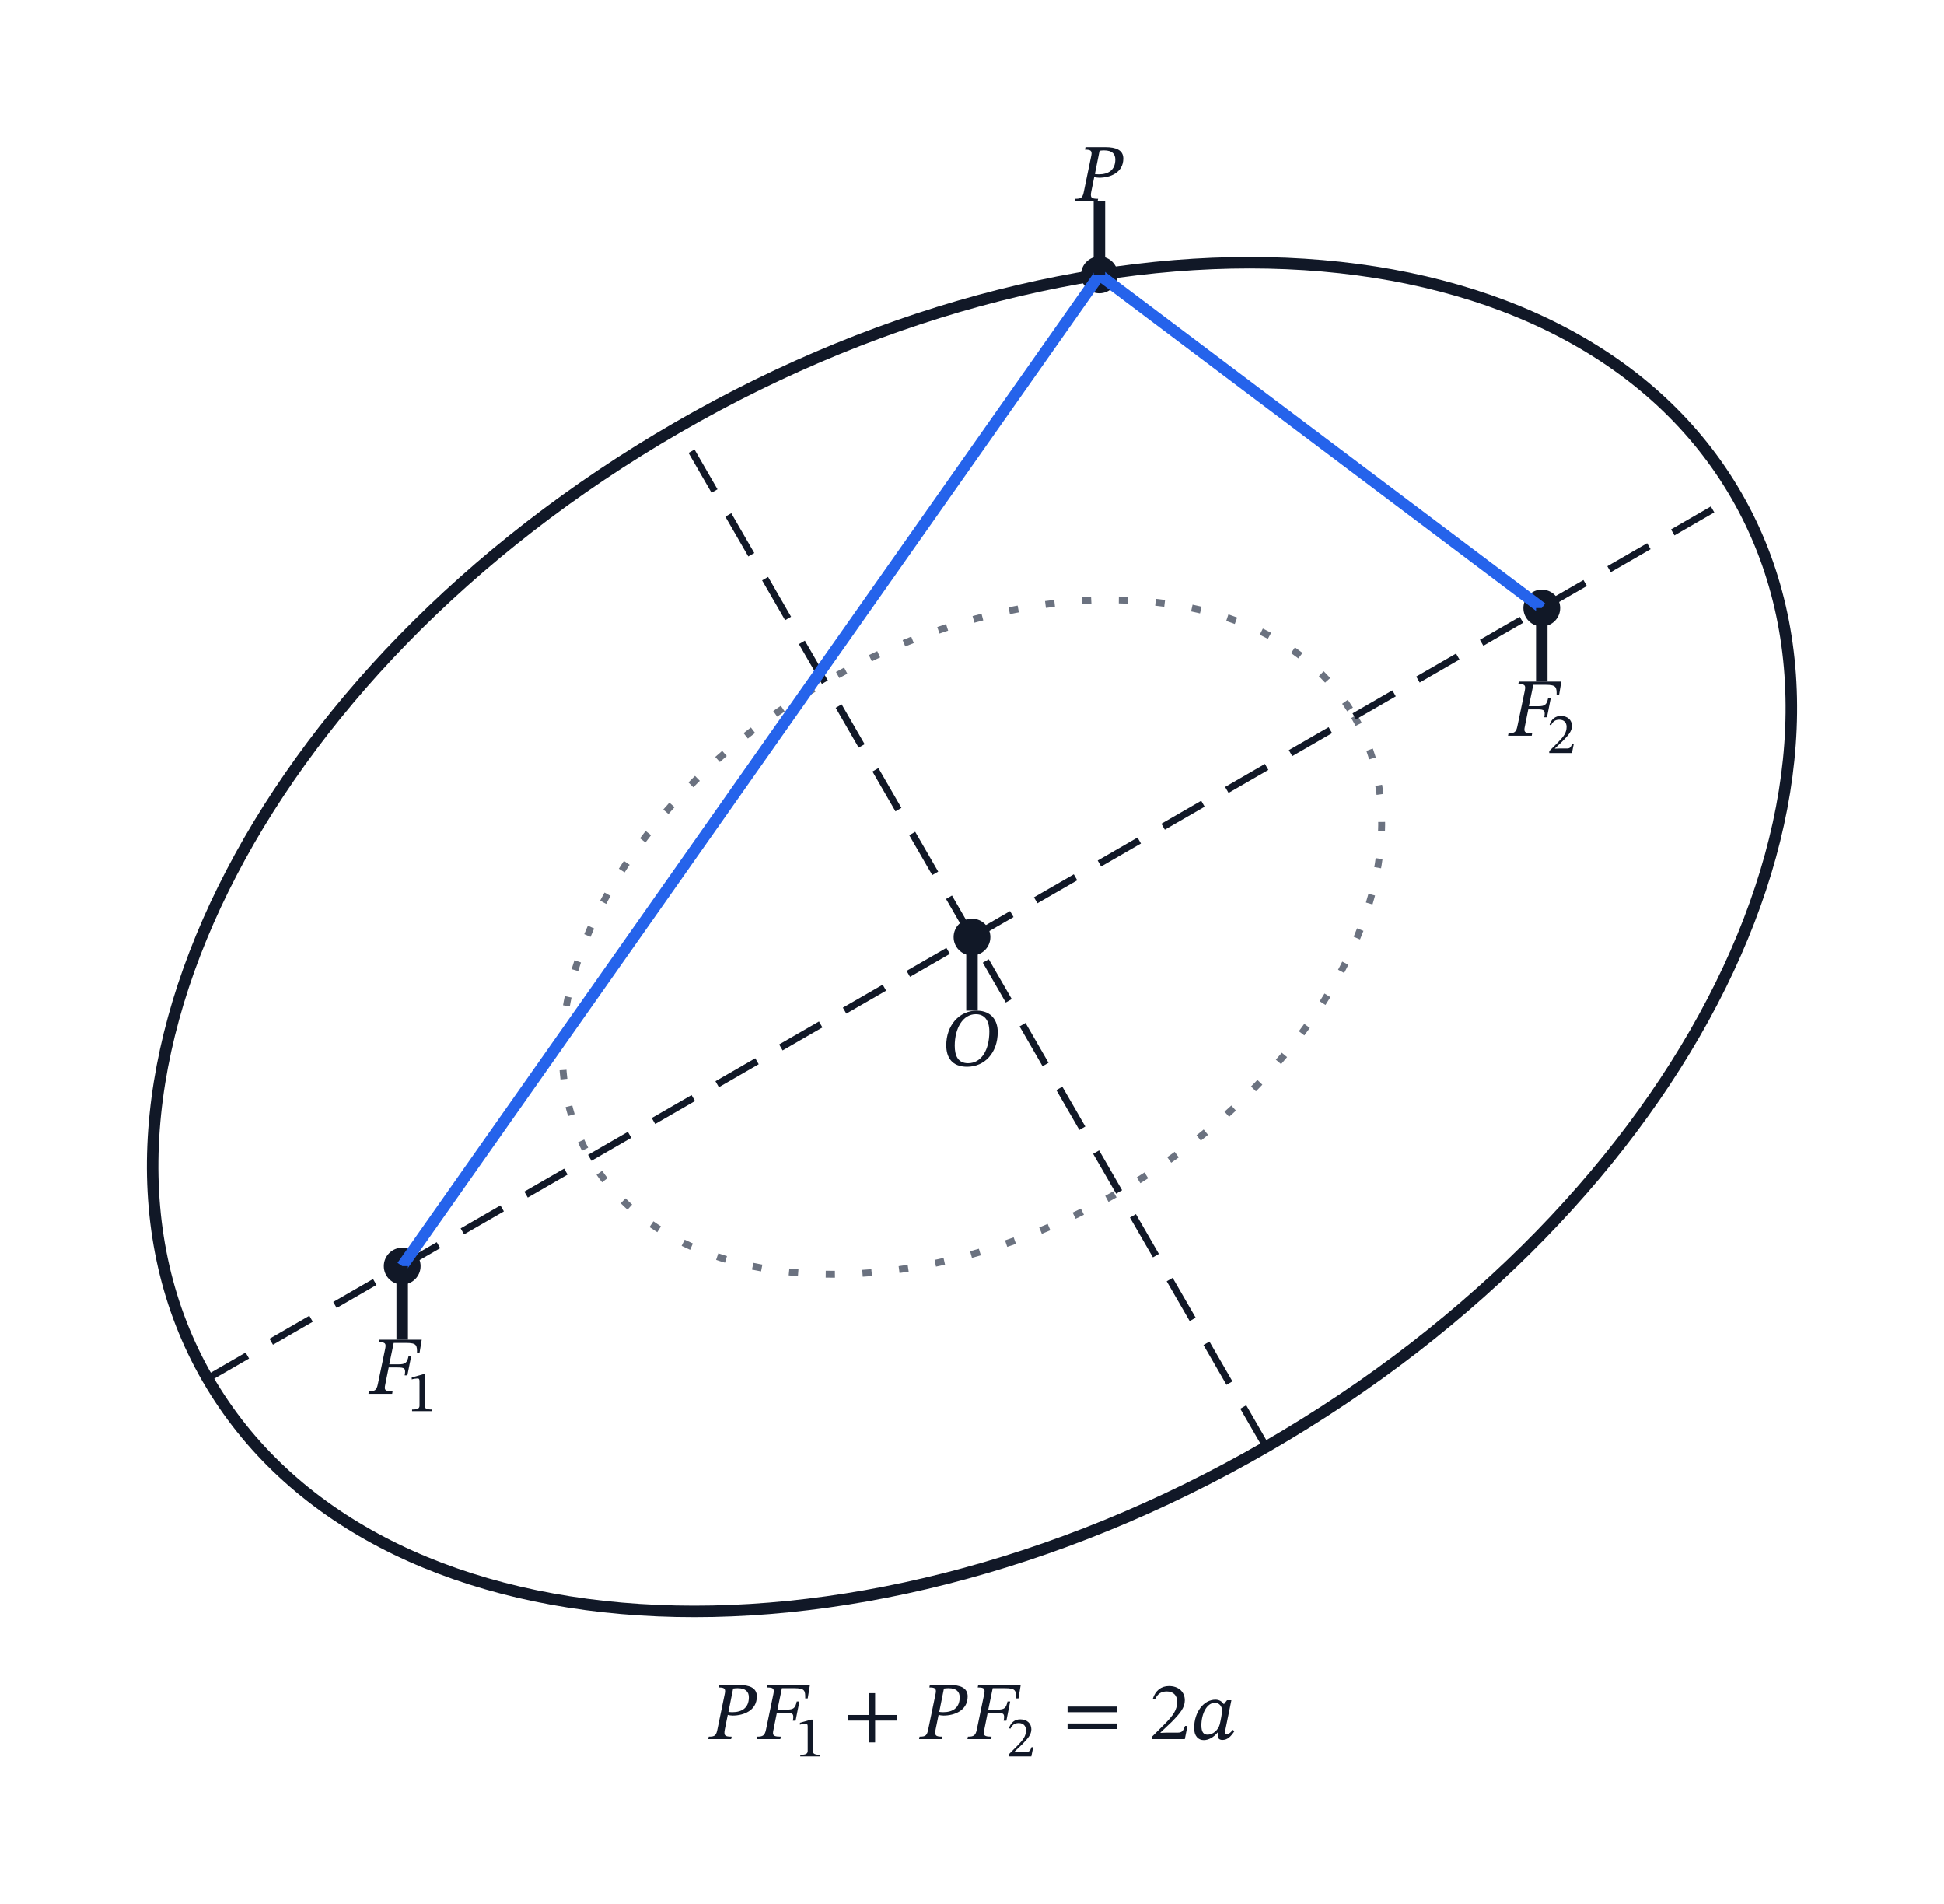
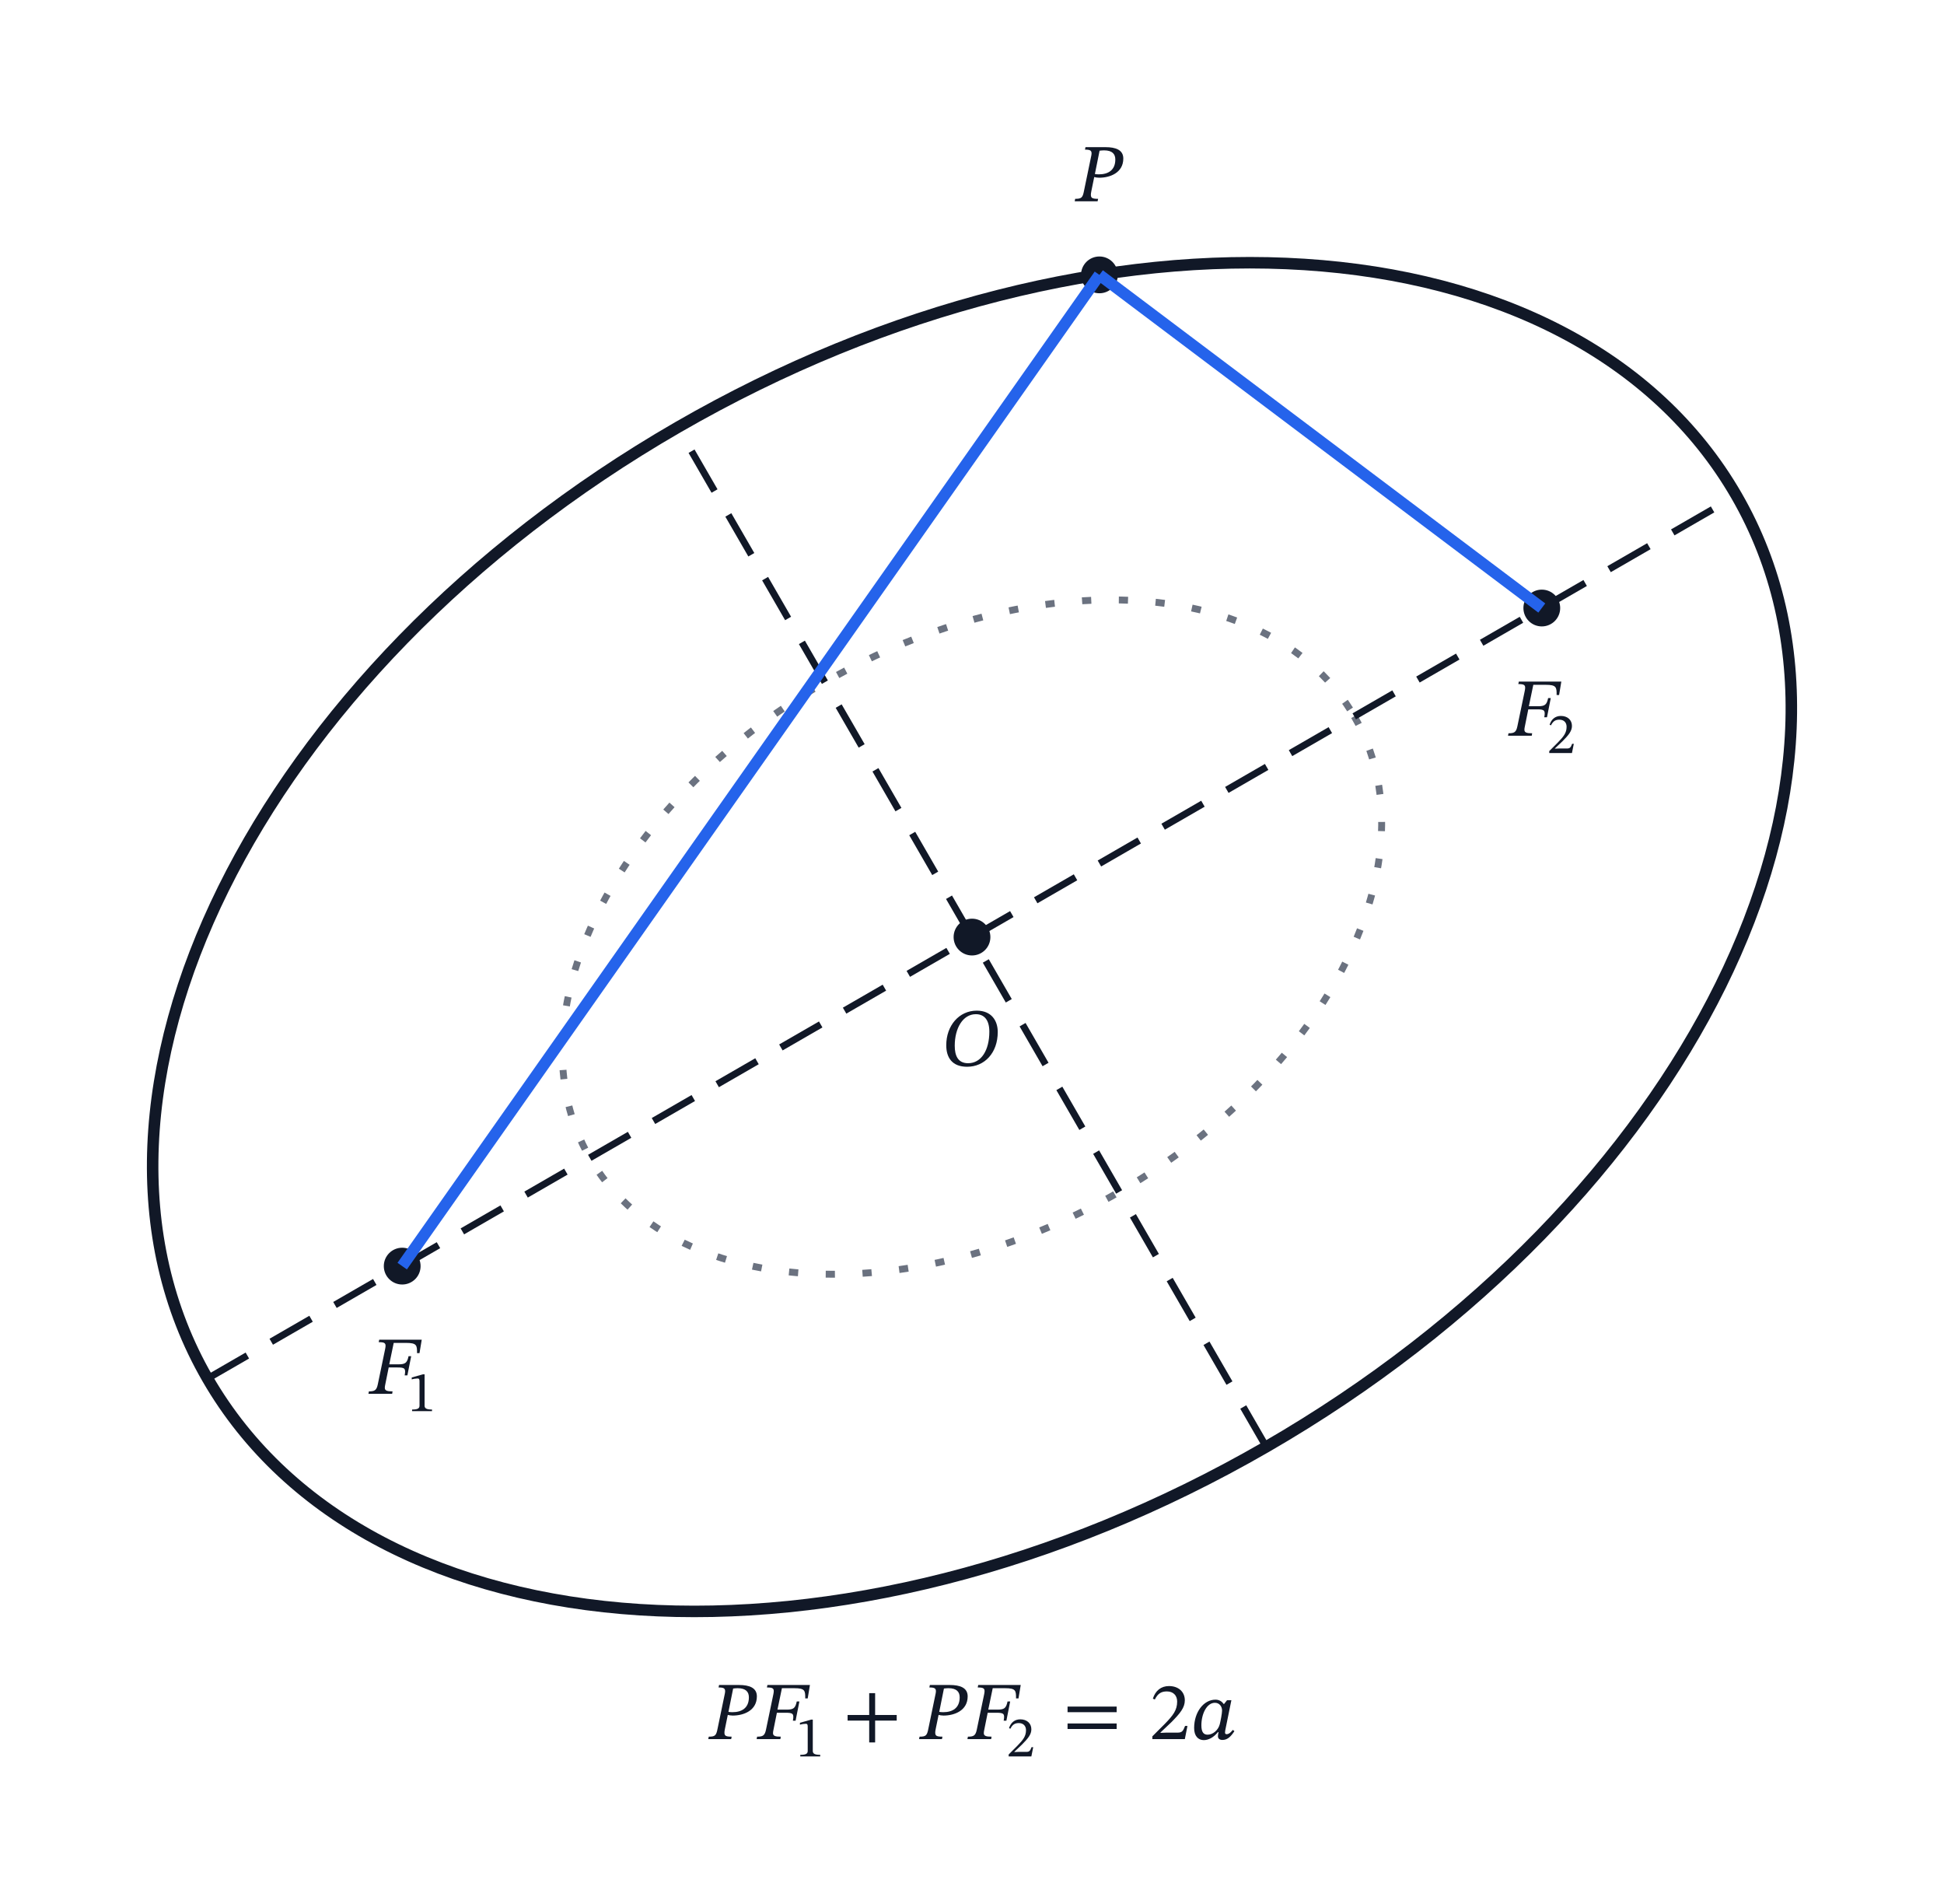
<svg xmlns="http://www.w3.org/2000/svg" width="211.418" height="206.976" viewBox="0 0 211.418 206.976">
  <g id="e" data-source-start="251" data-source-end="252" opacity="1">
    <ellipse cx="105.709" cy="101.887" rx="96" ry="64" transform="rotate(-30 105.7092 101.8867)" fill="none" stroke="#111827" stroke-width="1.25" stroke-linecap="butt" stroke-linejoin="miter" />
  </g>
  <g id="inner" data-source-start="284" data-source-end="289" opacity="1">
    <ellipse cx="105.709" cy="101.887" rx="48" ry="32" transform="rotate(-30 105.7092 101.8867)" fill="none" stroke="#6B7280" stroke-width="0.75" stroke-linecap="butt" stroke-linejoin="miter" stroke-dasharray="1 3" />
  </g>
  <g id="O" data-source-start="348" data-source-end="349" opacity="1">
    <circle cx="105.709" cy="101.887" r="2" fill="#111827" stroke="none" />
  </g>
  <g id="F1" data-source-start="367" data-source-end="369" opacity="1">
    <circle cx="43.741" cy="137.664" r="2" fill="#111827" stroke="none" />
  </g>
  <g id="F2" data-source-start="387" data-source-end="389" opacity="1">
    <circle cx="167.677" cy="66.11" r="2" fill="#111827" stroke="none" />
  </g>
  <g id="P" data-source-start="407" data-source-end="408" opacity="1">
    <circle cx="119.566" cy="29.887" r="2" fill="#111827" stroke="none" />
  </g>
  <g id="major" data-source-start="432" data-source-end="437" opacity="1">
    <path d="M 22.571 149.887 L 188.848 53.887" fill="none" stroke="#111827" stroke-width="0.75" stroke-linecap="butt" stroke-linejoin="miter" stroke-dasharray="5 3" />
  </g>
  <g id="minor" data-source-start="494" data-source-end="499" opacity="1">
    <path d="M 137.709 157.312 L 73.709 46.461" fill="none" stroke="#111827" stroke-width="0.75" stroke-linecap="butt" stroke-linejoin="miter" stroke-dasharray="5 3" />
  </g>
  <g id="focal1" data-source-start="556" data-source-end="562" opacity="1">
    <path d="M 43.741 137.664 L 119.566 29.887" fill="none" stroke="#2563EB" stroke-width="1.25" stroke-linecap="butt" stroke-linejoin="miter" />
  </g>
  <g id="focal2" data-source-start="598" data-source-end="604" opacity="1">
    <path d="M 167.677 66.11 L 119.566 29.887" fill="none" stroke="#2563EB" stroke-width="1.25" stroke-linecap="butt" stroke-linejoin="miter" />
  </g>
  <g id="lO" data-source-start="702" data-source-end="704" opacity="1">
-     <path d="M 105.709 101.887 L 105.709 109.887" fill="none" stroke="#111827" stroke-width="1.25" stroke-linecap="butt" stroke-linejoin="miter" />
    <path d="M 108.509 112.207 C 108.509 110.998 107.846 109.887 106.224 109.887 C 104.298 109.887 102.909 111.517 102.909 113.65 C 102.909 114.967 103.527 115.988 105.176 115.988 C 107.067 115.988 108.509 114.492 108.509 112.207 Z M 107.595 112.172 C 107.595 114.161 106.735 115.603 105.284 115.603 C 104.173 115.603 103.832 114.77 103.832 113.704 C 103.832 111.804 104.71 110.272 106.126 110.272 C 107.049 110.272 107.595 110.908 107.595 112.172 Z" fill="#111827" stroke="none" />
  </g>
  <g id="lF1" data-source-start="740" data-source-end="743" opacity="1">
-     <path d="M 43.741 137.664 L 43.741 145.664" fill="none" stroke="#111827" stroke-width="1.25" stroke-linecap="butt" stroke-linejoin="miter" />
    <path d="M 45.623 147.124 L 45.865 145.664 L 41.241 145.664 L 41.187 145.933 C 41.913 145.933 42.012 146.058 41.886 146.676 L 41.089 150.511 C 40.954 151.174 40.739 151.282 40.121 151.282 L 40.067 151.551 L 42.648 151.551 L 42.693 151.282 C 42.137 151.282 41.85 151.219 41.85 150.905 C 41.85 150.825 41.859 150.717 41.886 150.601 L 42.272 148.683 L 43.239 148.683 C 44.01 148.683 44.153 148.782 44.01 149.543 L 44.305 149.543 L 44.718 147.456 L 44.431 147.456 C 44.279 148.173 44.09 148.343 43.329 148.343 L 42.334 148.343 L 42.818 146.013 L 44.162 146.013 C 45.327 146.013 45.363 146.273 45.354 147.124 Z" fill="#111827" stroke="none" />
    <path d="M 46.983 153.432 L 46.983 153.257 C 46.407 153.257 46.175 153.144 46.175 152.837 L 46.175 149.429 L 45.993 149.429 L 44.778 149.773 L 44.778 149.98 C 44.972 149.917 45.292 149.88 45.417 149.88 C 45.574 149.88 45.624 149.968 45.624 150.187 L 45.624 152.837 C 45.624 153.15 45.405 153.257 44.816 153.257 L 44.816 153.432 Z" fill="#111827" stroke="none" />
  </g>
  <g id="lF2" data-source-start="782" data-source-end="785" opacity="1">
-     <path d="M 167.677 66.11 L 167.677 74.11" fill="none" stroke="#111827" stroke-width="1.25" stroke-linecap="butt" stroke-linejoin="miter" />
    <path d="M 169.558 75.57 L 169.8 74.11 L 165.177 74.11 L 165.123 74.378 C 165.849 74.378 165.947 74.504 165.822 75.122 L 165.024 78.957 C 164.89 79.62 164.675 79.728 164.057 79.728 L 164.003 79.996 L 166.583 79.996 L 166.628 79.728 C 166.073 79.728 165.786 79.665 165.786 79.351 C 165.786 79.271 165.795 79.163 165.822 79.047 L 166.207 77.129 L 167.175 77.129 C 167.945 77.129 168.089 77.228 167.945 77.989 L 168.241 77.989 L 168.653 75.902 L 168.366 75.902 C 168.214 76.618 168.026 76.789 167.264 76.789 L 166.27 76.789 L 166.754 74.459 L 168.098 74.459 C 169.262 74.459 169.298 74.719 169.289 75.57 Z" fill="#111827" stroke="none" />
    <path d="M 171.157 80.876 L 170.975 80.876 C 170.831 81.251 170.75 81.383 170.418 81.383 L 169.547 81.383 L 169.108 81.402 L 169.108 81.37 L 169.935 80.587 C 170.599 79.917 170.956 79.485 170.956 78.927 C 170.956 78.269 170.461 77.843 169.753 77.843 C 169.146 77.843 168.72 78.194 168.526 78.802 L 168.676 78.864 C 168.908 78.395 169.183 78.251 169.591 78.251 C 170.073 78.251 170.374 78.551 170.374 79.021 C 170.374 79.679 170.06 80.074 169.44 80.713 L 168.488 81.665 L 168.488 81.878 L 170.956 81.878 Z" fill="#111827" stroke="none" />
  </g>
  <g id="lP" data-source-start="824" data-source-end="826" opacity="1">
-     <path d="M 119.566 29.887 L 119.566 21.887" fill="none" stroke="#111827" stroke-width="1.25" stroke-linecap="butt" stroke-linejoin="miter" />
    <path d="M 118.051 16 L 117.998 16.269 C 118.598 16.269 118.786 16.367 118.688 16.896 L 117.89 20.749 C 117.747 21.501 117.612 21.618 116.931 21.618 L 116.878 21.887 L 119.369 21.887 L 119.422 21.618 C 118.697 21.618 118.535 21.519 118.688 20.785 L 119.001 19.252 C 119.118 19.288 119.36 19.324 119.539 19.324 C 120.721 19.324 122.164 18.787 122.164 17.236 C 122.164 16.296 121.331 16 120.229 16 Z M 119.584 16.385 C 119.781 16.367 119.879 16.349 120.067 16.349 C 120.972 16.349 121.295 16.753 121.295 17.344 C 121.295 18.491 120.533 18.957 119.503 18.957 C 119.297 18.957 119.171 18.939 119.073 18.921 Z" fill="#111827" stroke="none" />
  </g>
  <g id="identity" data-source-start="867" data-source-end="875" opacity="1">
    <path d="M 78.201 183.208 L 78.147 183.477 C 78.747 183.477 78.935 183.575 78.837 184.104 L 78.039 187.957 C 77.896 188.709 77.762 188.826 77.081 188.826 L 77.027 189.095 L 79.518 189.095 L 79.571 188.826 C 78.846 188.826 78.684 188.727 78.837 187.993 L 79.15 186.46 C 79.267 186.496 79.509 186.532 79.688 186.532 C 80.871 186.532 82.313 185.994 82.313 184.444 C 82.313 183.504 81.48 183.208 80.378 183.208 Z M 79.733 183.593 C 79.93 183.575 80.028 183.557 80.217 183.557 C 81.122 183.557 81.444 183.961 81.444 184.552 C 81.444 185.699 80.682 186.165 79.652 186.165 C 79.446 186.165 79.321 186.147 79.222 186.129 Z" fill="#111827" stroke="none" />
    <path d="M 87.842 184.668 L 88.083 183.208 L 83.46 183.208 L 83.406 183.477 C 84.132 183.477 84.231 183.602 84.105 184.22 L 83.308 188.055 C 83.173 188.718 82.958 188.826 82.34 188.826 L 82.286 189.095 L 84.867 189.095 L 84.912 188.826 C 84.356 188.826 84.069 188.763 84.069 188.45 C 84.069 188.369 84.078 188.261 84.105 188.145 L 84.49 186.227 L 85.458 186.227 C 86.229 186.227 86.372 186.326 86.229 187.088 L 86.524 187.088 L 86.937 185 L 86.65 185 C 86.498 185.717 86.309 185.887 85.548 185.887 L 84.553 185.887 L 85.037 183.557 L 86.381 183.557 C 87.546 183.557 87.582 183.817 87.573 184.668 Z" fill="#111827" stroke="none" />
    <path d="M 89.202 190.976 L 89.202 190.801 C 88.626 190.801 88.394 190.688 88.394 190.381 L 88.394 186.973 L 88.212 186.973 L 86.997 187.317 L 86.997 187.524 C 87.191 187.462 87.511 187.424 87.636 187.424 C 87.793 187.424 87.843 187.512 87.843 187.731 L 87.843 190.381 C 87.843 190.694 87.623 190.801 87.035 190.801 L 87.035 190.976 Z" fill="#111827" stroke="none" />
    <path d="M 97.521 187.079 L 97.521 186.469 L 95.174 186.469 L 95.174 184.095 L 94.529 184.095 L 94.529 186.469 L 92.181 186.469 L 92.181 187.079 L 94.529 187.079 L 94.529 189.453 L 95.174 189.453 L 95.174 187.079 Z" fill="#111827" stroke="none" />
    <path d="M 101.125 183.208 L 101.071 183.477 C 101.672 183.477 101.86 183.575 101.761 184.104 L 100.964 187.957 C 100.821 188.709 100.686 188.826 100.005 188.826 L 99.951 189.095 L 102.442 189.095 L 102.496 188.826 C 101.77 188.826 101.609 188.727 101.761 187.993 L 102.075 186.46 C 102.191 186.496 102.433 186.532 102.613 186.532 C 103.795 186.532 105.238 185.994 105.238 184.444 C 105.238 183.504 104.405 183.208 103.302 183.208 Z M 102.657 183.593 C 102.854 183.575 102.953 183.557 103.141 183.557 C 104.046 183.557 104.369 183.961 104.369 184.552 C 104.369 185.699 103.607 186.165 102.577 186.165 C 102.371 186.165 102.245 186.147 102.147 186.129 Z" fill="#111827" stroke="none" />
    <path d="M 110.766 184.668 L 111.008 183.208 L 106.385 183.208 L 106.331 183.477 C 107.057 183.477 107.155 183.602 107.03 184.22 L 106.232 188.055 C 106.098 188.718 105.883 188.826 105.265 188.826 L 105.211 189.095 L 107.791 189.095 L 107.836 188.826 C 107.281 188.826 106.994 188.763 106.994 188.45 C 106.994 188.369 107.003 188.261 107.03 188.145 L 107.415 186.227 L 108.383 186.227 C 109.153 186.227 109.297 186.326 109.153 187.088 L 109.449 187.088 L 109.861 185 L 109.574 185 C 109.422 185.717 109.234 185.887 108.472 185.887 L 107.478 185.887 L 107.962 183.557 L 109.306 183.557 C 110.47 183.557 110.506 183.817 110.497 184.668 Z" fill="#111827" stroke="none" />
    <path d="M 112.365 189.974 L 112.183 189.974 C 112.039 190.35 111.958 190.481 111.626 190.481 L 110.755 190.481 L 110.316 190.5 L 110.316 190.469 L 111.143 189.686 C 111.807 189.015 112.164 188.583 112.164 188.025 C 112.164 187.368 111.67 186.942 110.962 186.942 C 110.354 186.942 109.928 187.292 109.734 187.9 L 109.884 187.963 C 110.116 187.493 110.391 187.349 110.799 187.349 C 111.281 187.349 111.582 187.65 111.582 188.119 C 111.582 188.777 111.269 189.172 110.648 189.811 L 109.696 190.763 L 109.696 190.976 L 112.164 190.976 Z" fill="#111827" stroke="none" />
    <path d="M 121.441 186.165 L 121.441 185.555 L 116.101 185.555 L 116.101 186.165 Z M 121.441 187.993 L 121.441 187.392 L 116.101 187.392 L 116.101 187.993 Z" fill="#111827" stroke="none" />
    <path d="M 129.141 187.661 L 128.881 187.661 C 128.675 188.199 128.559 188.387 128.084 188.387 L 126.838 188.387 L 126.211 188.414 L 126.211 188.369 L 127.394 187.249 C 128.344 186.29 128.854 185.672 128.854 184.874 C 128.854 183.934 128.147 183.324 127.134 183.324 C 126.265 183.324 125.656 183.826 125.378 184.695 L 125.593 184.785 C 125.924 184.113 126.319 183.907 126.901 183.907 C 127.591 183.907 128.021 184.337 128.021 185.009 C 128.021 185.95 127.573 186.514 126.686 187.428 L 125.324 188.79 L 125.324 189.095 L 128.854 189.095 Z" fill="#111827" stroke="none" />
    <path d="M 133.917 184.866 L 133.442 184.866 L 133.119 185.278 L 133.083 185.278 C 132.931 185.054 132.644 184.803 132.188 184.803 C 130.906 184.803 129.876 186.147 129.867 187.867 C 129.858 188.772 130.324 189.202 130.915 189.202 C 131.435 189.202 131.99 188.906 132.456 188.333 L 132.519 188.333 C 132.492 188.494 132.456 188.611 132.456 188.781 C 132.456 189.041 132.644 189.184 132.949 189.184 C 133.514 189.184 133.881 188.781 134.248 188.226 L 134.069 188.091 C 133.953 188.243 133.693 188.557 133.406 188.557 C 133.263 188.557 133.227 188.485 133.227 188.369 C 133.227 188.234 133.272 188.037 133.272 188.037 Z M 132.904 185.986 C 132.904 186.299 132.743 187.123 132.653 187.482 C 132.483 188.127 131.901 188.611 131.336 188.611 C 130.924 188.611 130.655 188.378 130.655 187.589 C 130.655 186.371 131.229 185.143 132.125 185.143 C 132.627 185.143 132.904 185.555 132.904 185.986 Z" fill="#111827" stroke="none" />
  </g>
</svg>
